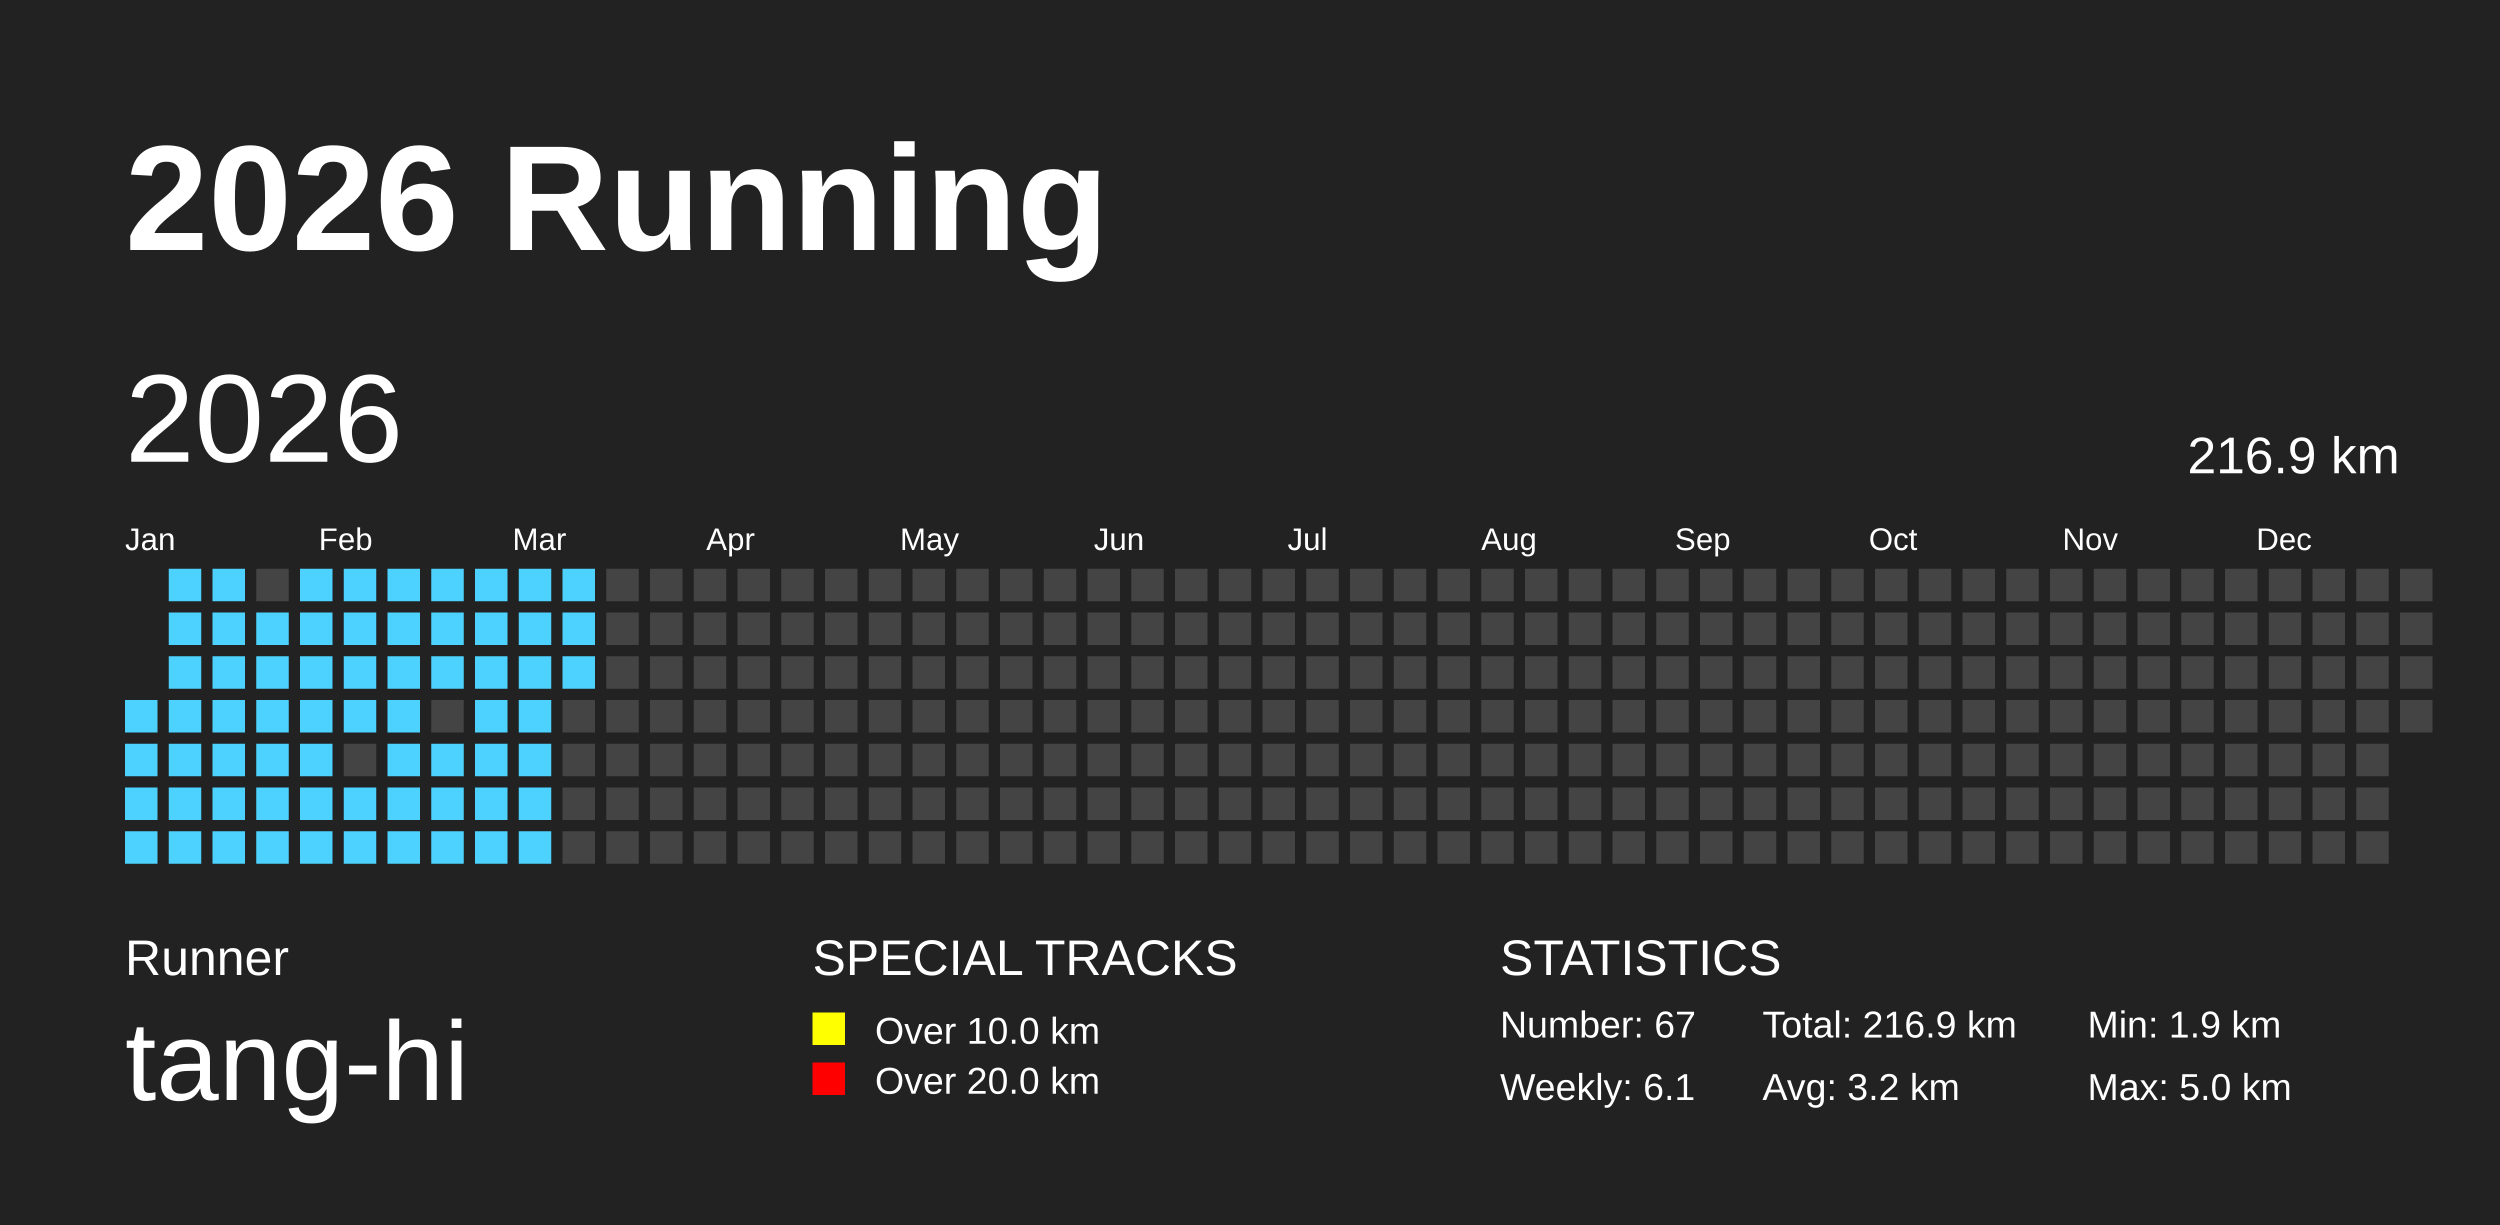
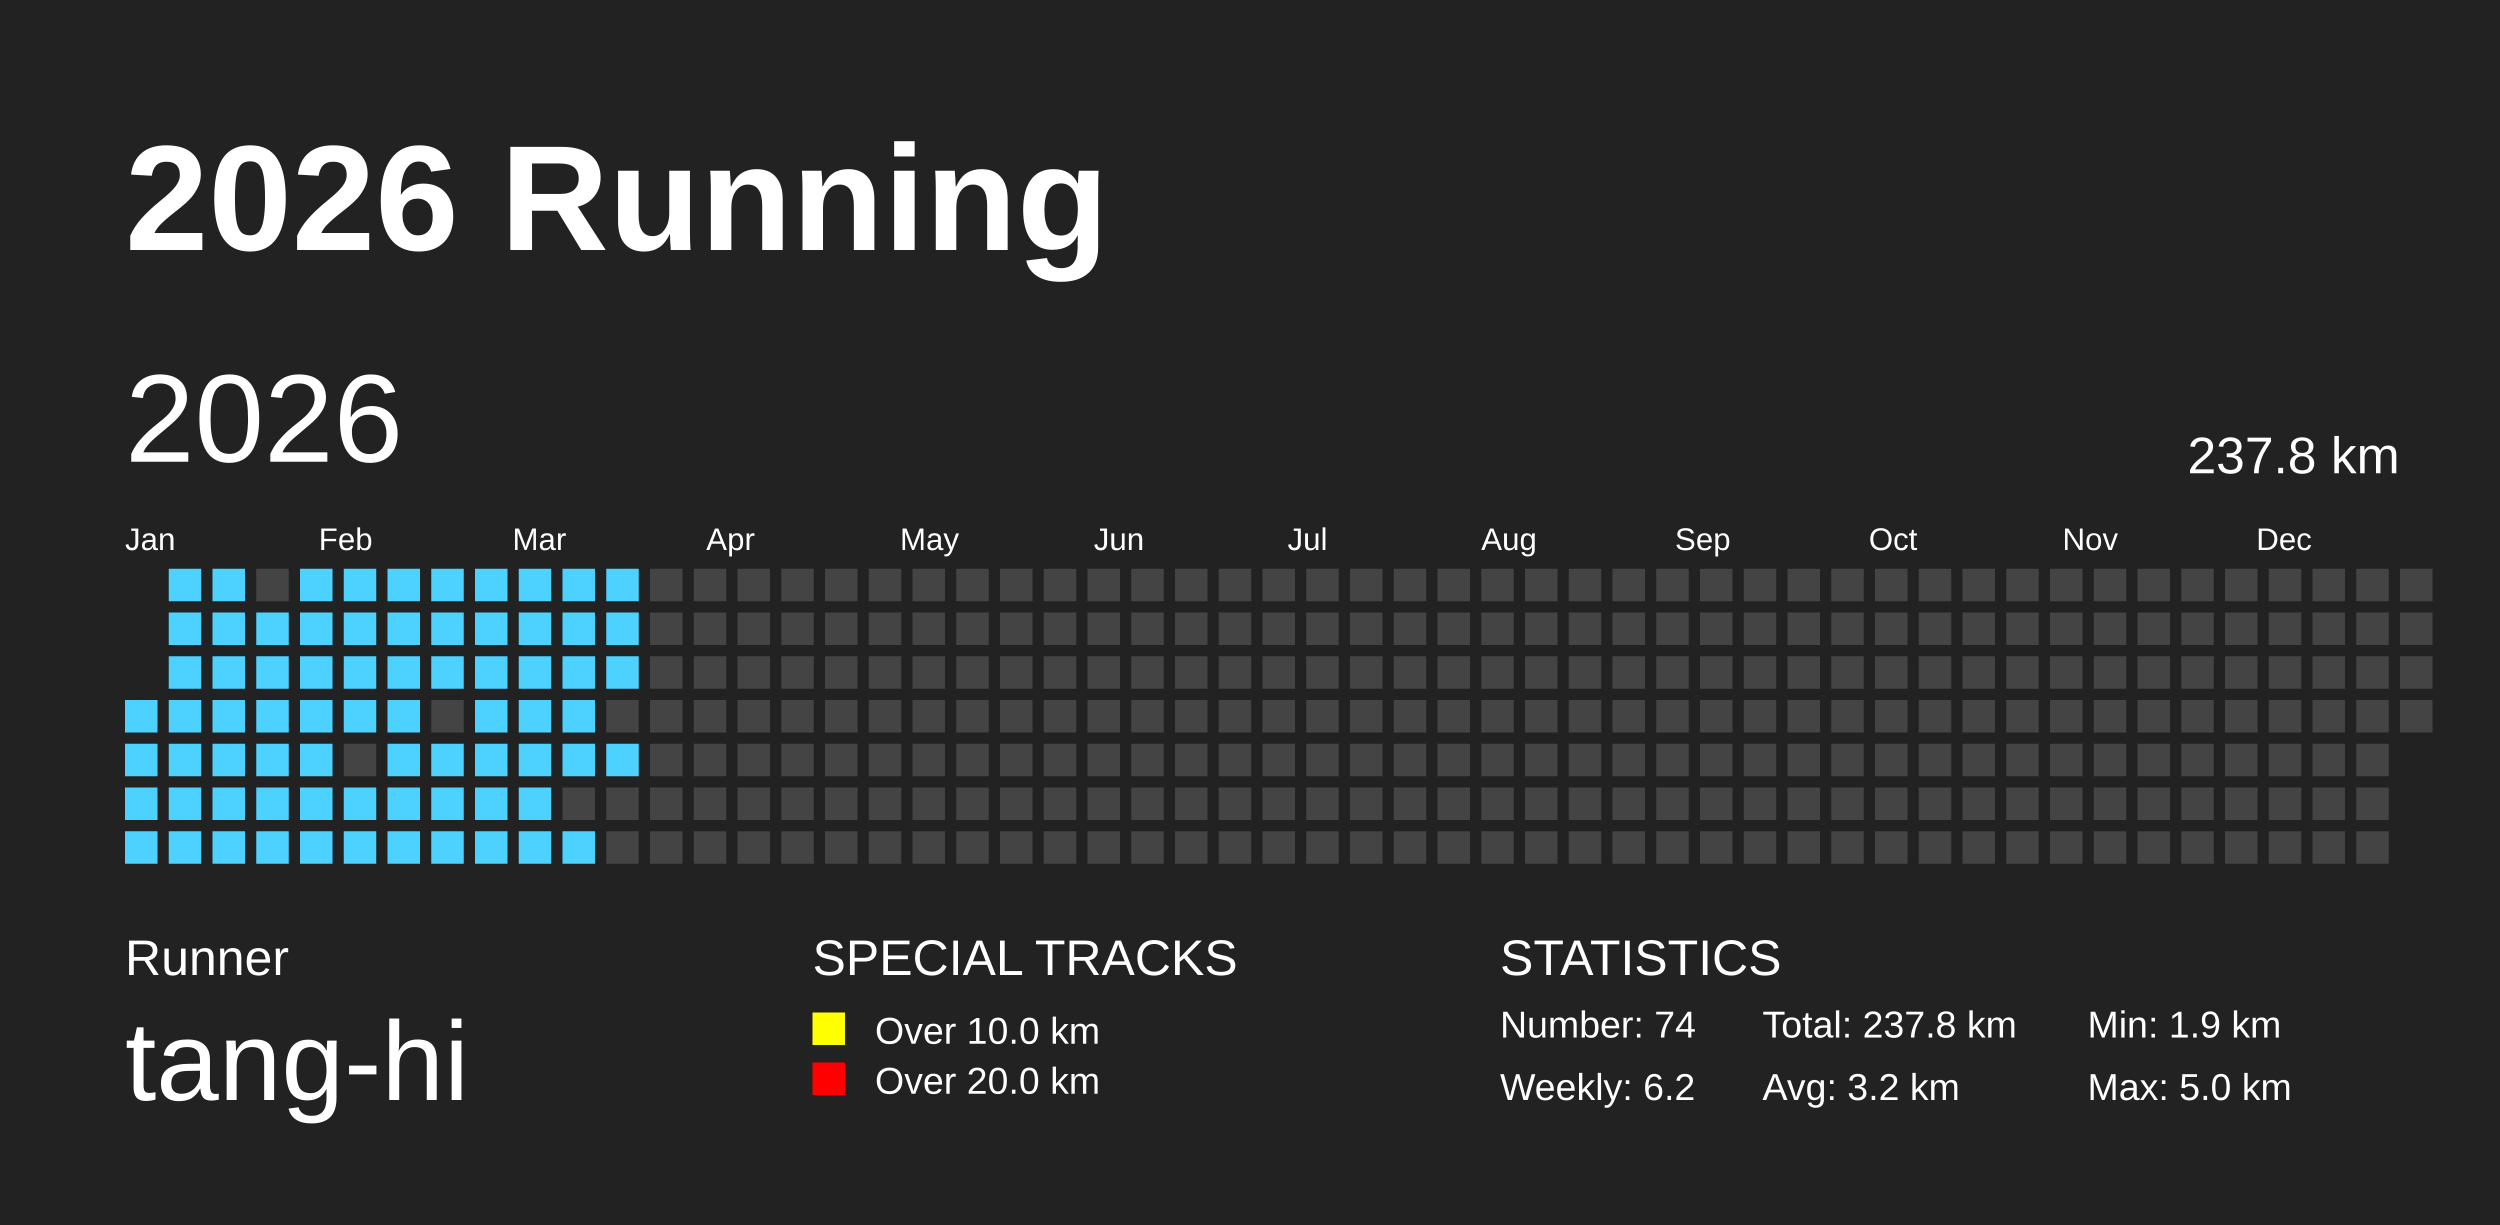
<svg xmlns="http://www.w3.org/2000/svg" baseProfile="full" height="98mm" version="1.1" viewBox="0,0,200,98" width="200mm">
  <defs />
  <rect fill="#222222" height="98" width="200" x="0" y="0" />
  <text fill="#FFFFFF" style="font-size:12px; font-family:Arial; font-weight:bold;" x="10" y="20">2026 Running</text>
  <text fill="#FFFFFF" style="font-size:4px; font-family:Arial" x="10" y="78">Runner</text>
  <text fill="#FFFFFF" style="font-size:9px; font-family:Arial" x="10" y="88">tang-hi</text>
  <text fill="#FFFFFF" style="font-size:4px; font-family:Arial" x="65" y="78">SPECIAL TRACKS</text>
  <rect fill="yellow" height="2.6" width="2.6" x="65" y="81" />
  <text fill="#FFFFFF" style="font-size:3px; font-family:Arial" x="70" y="83.5">Over 10.0 km</text>
  <rect fill="red" height="2.6" width="2.6" x="65" y="85" />
  <text fill="#FFFFFF" style="font-size:3px; font-family:Arial" x="70" y="87.5">Over 20.0 km</text>
  <text fill="#FFFFFF" style="font-size:4px; font-family:Arial" x="120" y="78">STATISTICS</text>
-   <text fill="#FFFFFF" style="font-size:3px; font-family:Arial" x="120" y="83">Number: 67</text>
-   <text fill="#FFFFFF" style="font-size:3px; font-family:Arial" x="120" y="88">Weekly: 6.1</text>
-   <text fill="#FFFFFF" style="font-size:3px; font-family:Arial" x="141" y="83">Total: 216.9 km</text>
+   <text fill="#FFFFFF" style="font-size:3px; font-family:Arial" x="120" y="83">Number: 74</text>
+   <text fill="#FFFFFF" style="font-size:3px; font-family:Arial" x="120" y="88">Weekly: 6.2</text>
+   <text fill="#FFFFFF" style="font-size:3px; font-family:Arial" x="141" y="83">Total: 237.8 km</text>
  <text fill="#FFFFFF" style="font-size:3px; font-family:Arial" x="141" y="88">Avg: 3.2 km</text>
  <text fill="#FFFFFF" style="font-size:3px; font-family:Arial" x="167" y="83">Min: 1.9 km</text>
  <text fill="#FFFFFF" style="font-size:3px; font-family:Arial" x="167" y="88">Max: 5.0 km</text>
  <text dominant-baseline="hanging" fill="#FFFFFF" style="font-size:10.0px; font-family:Arial;" x="10" y="30">2026</text>
-   <text dominant-baseline="hanging" fill="#FFFFFF" style="font-size:4.125px; font-family:Arial;" x="175" y="35">216.9 km</text>
+   <text dominant-baseline="hanging" fill="#FFFFFF" style="font-size:4.125px; font-family:Arial;" x="175" y="35">237.8 km</text>
  <text fill="#FFFFFF" style="font-size:2.5px; font-family:Arial" x="10.0" y="44">Jan</text>
  <text fill="#FFFFFF" style="font-size:2.5px; font-family:Arial" x="25.5" y="44">Feb</text>
  <text fill="#FFFFFF" style="font-size:2.5px; font-family:Arial" x="41.0" y="44">Mar</text>
  <text fill="#FFFFFF" style="font-size:2.5px; font-family:Arial" x="56.5" y="44">Apr</text>
  <text fill="#FFFFFF" style="font-size:2.5px; font-family:Arial" x="72.0" y="44">May</text>
  <text fill="#FFFFFF" style="font-size:2.5px; font-family:Arial" x="87.5" y="44">Jun</text>
  <text fill="#FFFFFF" style="font-size:2.5px; font-family:Arial" x="103.0" y="44">Jul</text>
  <text fill="#FFFFFF" style="font-size:2.5px; font-family:Arial" x="118.5" y="44">Aug</text>
  <text fill="#FFFFFF" style="font-size:2.5px; font-family:Arial" x="134.0" y="44">Sep</text>
  <text fill="#FFFFFF" style="font-size:2.5px; font-family:Arial" x="149.5" y="44">Oct</text>
  <text fill="#FFFFFF" style="font-size:2.5px; font-family:Arial" x="165.0" y="44">Nov</text>
  <text fill="#FFFFFF" style="font-size:2.5px; font-family:Arial" x="180.5" y="44">Dec</text>
  <rect fill="#4DD2FF" height="2.6" width="2.6" x="10.0" y="56.0" />
  <rect fill="#4DD2FF" height="2.6" width="2.6" x="10.0" y="59.5" />
  <rect fill="#4DD2FF" height="2.6" width="2.6" x="10.0" y="63.0" />
  <rect fill="#4DD2FF" height="2.6" width="2.6" x="10.0" y="66.5" />
  <rect fill="#4DD2FF" height="2.6" width="2.6" x="13.5" y="45.5" />
  <rect fill="#4DD2FF" height="2.6" width="2.6" x="13.5" y="49.0" />
  <rect fill="#4DD2FF" height="2.6" width="2.6" x="13.5" y="52.5" />
  <rect fill="#4DD2FF" height="2.6" width="2.6" x="13.5" y="56.0" />
  <rect fill="#4DD2FF" height="2.6" width="2.6" x="13.5" y="59.5" />
  <rect fill="#4DD2FF" height="2.6" width="2.6" x="13.5" y="63.0" />
  <rect fill="#4DD2FF" height="2.6" width="2.6" x="13.5" y="66.5" />
  <rect fill="#4DD2FF" height="2.6" width="2.6" x="17.0" y="45.5" />
  <rect fill="#4DD2FF" height="2.6" width="2.6" x="17.0" y="49.0" />
  <rect fill="#4DD2FF" height="2.6" width="2.6" x="17.0" y="52.5" />
  <rect fill="#4DD2FF" height="2.6" width="2.6" x="17.0" y="56.0" />
  <rect fill="#4DD2FF" height="2.6" width="2.6" x="17.0" y="59.5" />
  <rect fill="#4DD2FF" height="2.6" width="2.6" x="17.0" y="63.0" />
  <rect fill="#4DD2FF" height="2.6" width="2.6" x="17.0" y="66.5" />
  <rect fill="#444444" height="2.6" width="2.6" x="20.5" y="45.5" />
  <rect fill="#4DD2FF" height="2.6" width="2.6" x="20.5" y="49.0" />
  <rect fill="#4DD2FF" height="2.6" width="2.6" x="20.5" y="52.5" />
  <rect fill="#4DD2FF" height="2.6" width="2.6" x="20.5" y="56.0" />
  <rect fill="#4DD2FF" height="2.6" width="2.6" x="20.5" y="59.5" />
  <rect fill="#4DD2FF" height="2.6" width="2.6" x="20.5" y="63.0" />
  <rect fill="#4DD2FF" height="2.6" width="2.6" x="20.5" y="66.5" />
  <rect fill="#4DD2FF" height="2.6" width="2.6" x="24.0" y="45.5" />
  <rect fill="#4DD2FF" height="2.6" width="2.6" x="24.0" y="49.0" />
  <rect fill="#4DD2FF" height="2.6" width="2.6" x="24.0" y="52.5" />
  <rect fill="#4DD2FF" height="2.6" width="2.6" x="24.0" y="56.0" />
  <rect fill="#4DD2FF" height="2.6" width="2.6" x="24.0" y="59.5" />
  <rect fill="#4DD2FF" height="2.6" width="2.6" x="24.0" y="63.0" />
  <rect fill="#4DD2FF" height="2.6" width="2.6" x="24.0" y="66.5" />
  <rect fill="#4DD2FF" height="2.6" width="2.6" x="27.5" y="45.5" />
  <rect fill="#4DD2FF" height="2.6" width="2.6" x="27.5" y="49.0" />
  <rect fill="#4DD2FF" height="2.6" width="2.6" x="27.5" y="52.5" />
  <rect fill="#4DD2FF" height="2.6" width="2.6" x="27.5" y="56.0" />
  <rect fill="#444444" height="2.6" width="2.6" x="27.5" y="59.5" />
  <rect fill="#4DD2FF" height="2.6" width="2.6" x="27.5" y="63.0" />
  <rect fill="#4DD2FF" height="2.6" width="2.6" x="27.5" y="66.5" />
  <rect fill="#4DD2FF" height="2.6" width="2.6" x="31.0" y="45.5" />
  <rect fill="#4DD2FF" height="2.6" width="2.6" x="31.0" y="49.0" />
  <rect fill="#4DD2FF" height="2.6" width="2.6" x="31.0" y="52.5" />
  <rect fill="#4DD2FF" height="2.6" width="2.6" x="31.0" y="56.0" />
  <rect fill="#4DD2FF" height="2.6" width="2.6" x="31.0" y="59.5" />
  <rect fill="#4DD2FF" height="2.6" width="2.6" x="31.0" y="63.0" />
  <rect fill="#4DD2FF" height="2.6" width="2.6" x="31.0" y="66.5" />
  <rect fill="#4DD2FF" height="2.6" width="2.6" x="34.5" y="45.5" />
  <rect fill="#4DD2FF" height="2.6" width="2.6" x="34.5" y="49.0" />
  <rect fill="#4DD2FF" height="2.6" width="2.6" x="34.5" y="52.5" />
  <rect fill="#444444" height="2.6" width="2.6" x="34.5" y="56.0" />
  <rect fill="#4DD2FF" height="2.6" width="2.6" x="34.5" y="59.5" />
  <rect fill="#4DD2FF" height="2.6" width="2.6" x="34.5" y="63.0" />
  <rect fill="#4DD2FF" height="2.6" width="2.6" x="34.5" y="66.5" />
  <rect fill="#4DD2FF" height="2.6" width="2.6" x="38.0" y="45.5" />
  <rect fill="#4DD2FF" height="2.6" width="2.6" x="38.0" y="49.0" />
  <rect fill="#4DD2FF" height="2.6" width="2.6" x="38.0" y="52.5" />
  <rect fill="#4DD2FF" height="2.6" width="2.6" x="38.0" y="56.0" />
  <rect fill="#4DD2FF" height="2.6" width="2.6" x="38.0" y="59.5" />
  <rect fill="#4DD2FF" height="2.6" width="2.6" x="38.0" y="63.0" />
  <rect fill="#4DD2FF" height="2.6" width="2.6" x="38.0" y="66.5" />
  <rect fill="#4DD2FF" height="2.6" width="2.6" x="41.5" y="45.5" />
  <rect fill="#4DD2FF" height="2.6" width="2.6" x="41.5" y="49.0" />
  <rect fill="#4DD2FF" height="2.6" width="2.6" x="41.5" y="52.5" />
  <rect fill="#4DD2FF" height="2.6" width="2.6" x="41.5" y="56.0" />
  <rect fill="#4DD2FF" height="2.6" width="2.6" x="41.5" y="59.5" />
  <rect fill="#4DD2FF" height="2.6" width="2.6" x="41.5" y="63.0" />
  <rect fill="#4DD2FF" height="2.6" width="2.6" x="41.5" y="66.5" />
  <rect fill="#4DD2FF" height="2.6" width="2.6" x="45.0" y="45.5" />
  <rect fill="#4DD2FF" height="2.6" width="2.6" x="45.0" y="49.0" />
  <rect fill="#4DD2FF" height="2.6" width="2.6" x="45.0" y="52.5" />
-   <rect fill="#444444" height="2.6" width="2.6" x="45.0" y="56.0" />
-   <rect fill="#444444" height="2.6" width="2.6" x="45.0" y="59.5" />
+   <rect fill="#4DD2FF" height="2.6" width="2.6" x="45.0" y="56.0" />
+   <rect fill="#4DD2FF" height="2.6" width="2.6" x="45.0" y="59.5" />
  <rect fill="#444444" height="2.6" width="2.6" x="45.0" y="63.0" />
-   <rect fill="#444444" height="2.6" width="2.6" x="45.0" y="66.5" />
-   <rect fill="#444444" height="2.6" width="2.6" x="48.5" y="45.5" />
-   <rect fill="#444444" height="2.6" width="2.6" x="48.5" y="49.0" />
-   <rect fill="#444444" height="2.6" width="2.6" x="48.5" y="52.5" />
+   <rect fill="#4DD2FF" height="2.6" width="2.6" x="45.0" y="66.5" />
+   <rect fill="#4DD2FF" height="2.6" width="2.6" x="48.5" y="45.5" />
+   <rect fill="#4DD2FF" height="2.6" width="2.6" x="48.5" y="49.0" />
+   <rect fill="#4DD2FF" height="2.6" width="2.6" x="48.5" y="52.5" />
  <rect fill="#444444" height="2.6" width="2.6" x="48.5" y="56.0" />
-   <rect fill="#444444" height="2.6" width="2.6" x="48.5" y="59.5" />
+   <rect fill="#4DD2FF" height="2.6" width="2.6" x="48.5" y="59.5" />
  <rect fill="#444444" height="2.6" width="2.6" x="48.5" y="63.0" />
  <rect fill="#444444" height="2.6" width="2.6" x="48.5" y="66.5" />
  <rect fill="#444444" height="2.6" width="2.6" x="52.0" y="45.5" />
  <rect fill="#444444" height="2.6" width="2.6" x="52.0" y="49.0" />
  <rect fill="#444444" height="2.6" width="2.6" x="52.0" y="52.5" />
  <rect fill="#444444" height="2.6" width="2.6" x="52.0" y="56.0" />
  <rect fill="#444444" height="2.6" width="2.6" x="52.0" y="59.5" />
  <rect fill="#444444" height="2.6" width="2.6" x="52.0" y="63.0" />
  <rect fill="#444444" height="2.6" width="2.6" x="52.0" y="66.5" />
  <rect fill="#444444" height="2.6" width="2.6" x="55.5" y="45.5" />
  <rect fill="#444444" height="2.6" width="2.6" x="55.5" y="49.0" />
  <rect fill="#444444" height="2.6" width="2.6" x="55.5" y="52.5" />
  <rect fill="#444444" height="2.6" width="2.6" x="55.5" y="56.0" />
  <rect fill="#444444" height="2.6" width="2.6" x="55.5" y="59.5" />
  <rect fill="#444444" height="2.6" width="2.6" x="55.5" y="63.0" />
  <rect fill="#444444" height="2.6" width="2.6" x="55.5" y="66.5" />
  <rect fill="#444444" height="2.6" width="2.6" x="59.0" y="45.5" />
  <rect fill="#444444" height="2.6" width="2.6" x="59.0" y="49.0" />
  <rect fill="#444444" height="2.6" width="2.6" x="59.0" y="52.5" />
  <rect fill="#444444" height="2.6" width="2.6" x="59.0" y="56.0" />
  <rect fill="#444444" height="2.6" width="2.6" x="59.0" y="59.5" />
  <rect fill="#444444" height="2.6" width="2.6" x="59.0" y="63.0" />
  <rect fill="#444444" height="2.6" width="2.6" x="59.0" y="66.5" />
  <rect fill="#444444" height="2.6" width="2.6" x="62.5" y="45.5" />
  <rect fill="#444444" height="2.6" width="2.6" x="62.5" y="49.0" />
  <rect fill="#444444" height="2.6" width="2.6" x="62.5" y="52.5" />
  <rect fill="#444444" height="2.6" width="2.6" x="62.5" y="56.0" />
  <rect fill="#444444" height="2.6" width="2.6" x="62.5" y="59.5" />
  <rect fill="#444444" height="2.6" width="2.6" x="62.5" y="63.0" />
  <rect fill="#444444" height="2.6" width="2.6" x="62.5" y="66.5" />
  <rect fill="#444444" height="2.6" width="2.6" x="66.0" y="45.5" />
  <rect fill="#444444" height="2.6" width="2.6" x="66.0" y="49.0" />
  <rect fill="#444444" height="2.6" width="2.6" x="66.0" y="52.5" />
  <rect fill="#444444" height="2.6" width="2.6" x="66.0" y="56.0" />
  <rect fill="#444444" height="2.6" width="2.6" x="66.0" y="59.5" />
  <rect fill="#444444" height="2.6" width="2.6" x="66.0" y="63.0" />
  <rect fill="#444444" height="2.6" width="2.6" x="66.0" y="66.5" />
  <rect fill="#444444" height="2.6" width="2.6" x="69.5" y="45.5" />
  <rect fill="#444444" height="2.6" width="2.6" x="69.5" y="49.0" />
  <rect fill="#444444" height="2.6" width="2.6" x="69.5" y="52.5" />
  <rect fill="#444444" height="2.6" width="2.6" x="69.5" y="56.0" />
  <rect fill="#444444" height="2.6" width="2.6" x="69.5" y="59.5" />
  <rect fill="#444444" height="2.6" width="2.6" x="69.5" y="63.0" />
  <rect fill="#444444" height="2.6" width="2.6" x="69.5" y="66.5" />
  <rect fill="#444444" height="2.6" width="2.6" x="73.0" y="45.5" />
  <rect fill="#444444" height="2.6" width="2.6" x="73.0" y="49.0" />
  <rect fill="#444444" height="2.6" width="2.6" x="73.0" y="52.5" />
  <rect fill="#444444" height="2.6" width="2.6" x="73.0" y="56.0" />
  <rect fill="#444444" height="2.6" width="2.6" x="73.0" y="59.5" />
  <rect fill="#444444" height="2.6" width="2.6" x="73.0" y="63.0" />
  <rect fill="#444444" height="2.6" width="2.6" x="73.0" y="66.5" />
  <rect fill="#444444" height="2.6" width="2.6" x="76.5" y="45.5" />
  <rect fill="#444444" height="2.6" width="2.6" x="76.5" y="49.0" />
  <rect fill="#444444" height="2.6" width="2.6" x="76.5" y="52.5" />
  <rect fill="#444444" height="2.6" width="2.6" x="76.5" y="56.0" />
  <rect fill="#444444" height="2.6" width="2.6" x="76.5" y="59.5" />
  <rect fill="#444444" height="2.6" width="2.6" x="76.5" y="63.0" />
  <rect fill="#444444" height="2.6" width="2.6" x="76.5" y="66.5" />
  <rect fill="#444444" height="2.6" width="2.6" x="80.0" y="45.5" />
  <rect fill="#444444" height="2.6" width="2.6" x="80.0" y="49.0" />
  <rect fill="#444444" height="2.6" width="2.6" x="80.0" y="52.5" />
  <rect fill="#444444" height="2.6" width="2.6" x="80.0" y="56.0" />
  <rect fill="#444444" height="2.6" width="2.6" x="80.0" y="59.5" />
  <rect fill="#444444" height="2.6" width="2.6" x="80.0" y="63.0" />
  <rect fill="#444444" height="2.6" width="2.6" x="80.0" y="66.5" />
  <rect fill="#444444" height="2.6" width="2.6" x="83.5" y="45.5" />
  <rect fill="#444444" height="2.6" width="2.6" x="83.5" y="49.0" />
  <rect fill="#444444" height="2.6" width="2.6" x="83.5" y="52.5" />
  <rect fill="#444444" height="2.6" width="2.6" x="83.5" y="56.0" />
  <rect fill="#444444" height="2.6" width="2.6" x="83.5" y="59.5" />
  <rect fill="#444444" height="2.6" width="2.6" x="83.5" y="63.0" />
  <rect fill="#444444" height="2.6" width="2.6" x="83.5" y="66.5" />
  <rect fill="#444444" height="2.6" width="2.6" x="87.0" y="45.5" />
  <rect fill="#444444" height="2.6" width="2.6" x="87.0" y="49.0" />
  <rect fill="#444444" height="2.6" width="2.6" x="87.0" y="52.5" />
  <rect fill="#444444" height="2.6" width="2.6" x="87.0" y="56.0" />
  <rect fill="#444444" height="2.6" width="2.6" x="87.0" y="59.5" />
  <rect fill="#444444" height="2.6" width="2.6" x="87.0" y="63.0" />
  <rect fill="#444444" height="2.6" width="2.6" x="87.0" y="66.5" />
  <rect fill="#444444" height="2.6" width="2.6" x="90.5" y="45.5" />
  <rect fill="#444444" height="2.6" width="2.6" x="90.5" y="49.0" />
  <rect fill="#444444" height="2.6" width="2.6" x="90.5" y="52.5" />
  <rect fill="#444444" height="2.6" width="2.6" x="90.5" y="56.0" />
  <rect fill="#444444" height="2.6" width="2.6" x="90.5" y="59.5" />
  <rect fill="#444444" height="2.6" width="2.6" x="90.5" y="63.0" />
  <rect fill="#444444" height="2.6" width="2.6" x="90.5" y="66.5" />
  <rect fill="#444444" height="2.6" width="2.6" x="94.0" y="45.5" />
  <rect fill="#444444" height="2.6" width="2.6" x="94.0" y="49.0" />
  <rect fill="#444444" height="2.6" width="2.6" x="94.0" y="52.5" />
  <rect fill="#444444" height="2.6" width="2.6" x="94.0" y="56.0" />
  <rect fill="#444444" height="2.6" width="2.6" x="94.0" y="59.5" />
  <rect fill="#444444" height="2.6" width="2.6" x="94.0" y="63.0" />
  <rect fill="#444444" height="2.6" width="2.6" x="94.0" y="66.5" />
  <rect fill="#444444" height="2.6" width="2.6" x="97.5" y="45.5" />
  <rect fill="#444444" height="2.6" width="2.6" x="97.5" y="49.0" />
  <rect fill="#444444" height="2.6" width="2.6" x="97.5" y="52.5" />
  <rect fill="#444444" height="2.6" width="2.6" x="97.5" y="56.0" />
  <rect fill="#444444" height="2.6" width="2.6" x="97.5" y="59.5" />
  <rect fill="#444444" height="2.6" width="2.6" x="97.5" y="63.0" />
  <rect fill="#444444" height="2.6" width="2.6" x="97.5" y="66.5" />
  <rect fill="#444444" height="2.6" width="2.6" x="101.0" y="45.5" />
  <rect fill="#444444" height="2.6" width="2.6" x="101.0" y="49.0" />
  <rect fill="#444444" height="2.6" width="2.6" x="101.0" y="52.5" />
  <rect fill="#444444" height="2.6" width="2.6" x="101.0" y="56.0" />
  <rect fill="#444444" height="2.6" width="2.6" x="101.0" y="59.5" />
  <rect fill="#444444" height="2.6" width="2.6" x="101.0" y="63.0" />
  <rect fill="#444444" height="2.6" width="2.6" x="101.0" y="66.5" />
  <rect fill="#444444" height="2.6" width="2.6" x="104.5" y="45.5" />
  <rect fill="#444444" height="2.6" width="2.6" x="104.5" y="49.0" />
  <rect fill="#444444" height="2.6" width="2.6" x="104.5" y="52.5" />
  <rect fill="#444444" height="2.6" width="2.6" x="104.5" y="56.0" />
  <rect fill="#444444" height="2.6" width="2.6" x="104.5" y="59.5" />
  <rect fill="#444444" height="2.6" width="2.6" x="104.5" y="63.0" />
  <rect fill="#444444" height="2.6" width="2.6" x="104.5" y="66.5" />
  <rect fill="#444444" height="2.6" width="2.6" x="108.0" y="45.5" />
  <rect fill="#444444" height="2.6" width="2.6" x="108.0" y="49.0" />
  <rect fill="#444444" height="2.6" width="2.6" x="108.0" y="52.5" />
  <rect fill="#444444" height="2.6" width="2.6" x="108.0" y="56.0" />
  <rect fill="#444444" height="2.6" width="2.6" x="108.0" y="59.5" />
  <rect fill="#444444" height="2.6" width="2.6" x="108.0" y="63.0" />
  <rect fill="#444444" height="2.6" width="2.6" x="108.0" y="66.5" />
  <rect fill="#444444" height="2.6" width="2.6" x="111.5" y="45.5" />
  <rect fill="#444444" height="2.6" width="2.6" x="111.5" y="49.0" />
  <rect fill="#444444" height="2.6" width="2.6" x="111.5" y="52.5" />
  <rect fill="#444444" height="2.6" width="2.6" x="111.5" y="56.0" />
  <rect fill="#444444" height="2.6" width="2.6" x="111.5" y="59.5" />
  <rect fill="#444444" height="2.6" width="2.6" x="111.5" y="63.0" />
  <rect fill="#444444" height="2.6" width="2.6" x="111.5" y="66.5" />
  <rect fill="#444444" height="2.6" width="2.6" x="115.0" y="45.5" />
  <rect fill="#444444" height="2.6" width="2.6" x="115.0" y="49.0" />
  <rect fill="#444444" height="2.6" width="2.6" x="115.0" y="52.5" />
  <rect fill="#444444" height="2.6" width="2.6" x="115.0" y="56.0" />
  <rect fill="#444444" height="2.6" width="2.6" x="115.0" y="59.5" />
  <rect fill="#444444" height="2.6" width="2.6" x="115.0" y="63.0" />
  <rect fill="#444444" height="2.6" width="2.6" x="115.0" y="66.5" />
  <rect fill="#444444" height="2.6" width="2.6" x="118.5" y="45.5" />
  <rect fill="#444444" height="2.6" width="2.6" x="118.5" y="49.0" />
  <rect fill="#444444" height="2.6" width="2.6" x="118.5" y="52.5" />
  <rect fill="#444444" height="2.6" width="2.6" x="118.5" y="56.0" />
  <rect fill="#444444" height="2.6" width="2.6" x="118.5" y="59.5" />
  <rect fill="#444444" height="2.6" width="2.6" x="118.5" y="63.0" />
  <rect fill="#444444" height="2.6" width="2.6" x="118.5" y="66.5" />
  <rect fill="#444444" height="2.6" width="2.6" x="122.0" y="45.5" />
  <rect fill="#444444" height="2.6" width="2.6" x="122.0" y="49.0" />
  <rect fill="#444444" height="2.6" width="2.6" x="122.0" y="52.5" />
  <rect fill="#444444" height="2.6" width="2.6" x="122.0" y="56.0" />
  <rect fill="#444444" height="2.6" width="2.6" x="122.0" y="59.5" />
  <rect fill="#444444" height="2.6" width="2.6" x="122.0" y="63.0" />
  <rect fill="#444444" height="2.6" width="2.6" x="122.0" y="66.5" />
  <rect fill="#444444" height="2.6" width="2.6" x="125.5" y="45.5" />
  <rect fill="#444444" height="2.6" width="2.6" x="125.5" y="49.0" />
  <rect fill="#444444" height="2.6" width="2.6" x="125.5" y="52.5" />
  <rect fill="#444444" height="2.6" width="2.6" x="125.5" y="56.0" />
  <rect fill="#444444" height="2.6" width="2.6" x="125.5" y="59.5" />
  <rect fill="#444444" height="2.6" width="2.6" x="125.5" y="63.0" />
  <rect fill="#444444" height="2.6" width="2.6" x="125.5" y="66.5" />
  <rect fill="#444444" height="2.6" width="2.6" x="129.0" y="45.5" />
  <rect fill="#444444" height="2.6" width="2.6" x="129.0" y="49.0" />
  <rect fill="#444444" height="2.6" width="2.6" x="129.0" y="52.5" />
  <rect fill="#444444" height="2.6" width="2.6" x="129.0" y="56.0" />
  <rect fill="#444444" height="2.6" width="2.6" x="129.0" y="59.5" />
  <rect fill="#444444" height="2.6" width="2.6" x="129.0" y="63.0" />
  <rect fill="#444444" height="2.6" width="2.6" x="129.0" y="66.5" />
  <rect fill="#444444" height="2.6" width="2.6" x="132.5" y="45.5" />
  <rect fill="#444444" height="2.6" width="2.6" x="132.5" y="49.0" />
  <rect fill="#444444" height="2.6" width="2.6" x="132.5" y="52.5" />
  <rect fill="#444444" height="2.6" width="2.6" x="132.5" y="56.0" />
  <rect fill="#444444" height="2.6" width="2.6" x="132.5" y="59.5" />
  <rect fill="#444444" height="2.6" width="2.6" x="132.5" y="63.0" />
  <rect fill="#444444" height="2.6" width="2.6" x="132.5" y="66.5" />
  <rect fill="#444444" height="2.6" width="2.6" x="136.0" y="45.5" />
  <rect fill="#444444" height="2.6" width="2.6" x="136.0" y="49.0" />
  <rect fill="#444444" height="2.6" width="2.6" x="136.0" y="52.5" />
  <rect fill="#444444" height="2.6" width="2.6" x="136.0" y="56.0" />
  <rect fill="#444444" height="2.6" width="2.6" x="136.0" y="59.5" />
  <rect fill="#444444" height="2.6" width="2.6" x="136.0" y="63.0" />
  <rect fill="#444444" height="2.6" width="2.6" x="136.0" y="66.5" />
  <rect fill="#444444" height="2.6" width="2.6" x="139.5" y="45.5" />
  <rect fill="#444444" height="2.6" width="2.6" x="139.5" y="49.0" />
  <rect fill="#444444" height="2.6" width="2.6" x="139.5" y="52.5" />
  <rect fill="#444444" height="2.6" width="2.6" x="139.5" y="56.0" />
  <rect fill="#444444" height="2.6" width="2.6" x="139.5" y="59.5" />
  <rect fill="#444444" height="2.6" width="2.6" x="139.5" y="63.0" />
  <rect fill="#444444" height="2.6" width="2.6" x="139.5" y="66.5" />
  <rect fill="#444444" height="2.6" width="2.6" x="143.0" y="45.5" />
  <rect fill="#444444" height="2.6" width="2.6" x="143.0" y="49.0" />
  <rect fill="#444444" height="2.6" width="2.6" x="143.0" y="52.5" />
  <rect fill="#444444" height="2.6" width="2.6" x="143.0" y="56.0" />
  <rect fill="#444444" height="2.6" width="2.6" x="143.0" y="59.5" />
  <rect fill="#444444" height="2.6" width="2.6" x="143.0" y="63.0" />
  <rect fill="#444444" height="2.6" width="2.6" x="143.0" y="66.5" />
  <rect fill="#444444" height="2.6" width="2.6" x="146.5" y="45.5" />
  <rect fill="#444444" height="2.6" width="2.6" x="146.5" y="49.0" />
  <rect fill="#444444" height="2.6" width="2.6" x="146.5" y="52.5" />
  <rect fill="#444444" height="2.6" width="2.6" x="146.5" y="56.0" />
  <rect fill="#444444" height="2.6" width="2.6" x="146.5" y="59.5" />
  <rect fill="#444444" height="2.6" width="2.6" x="146.5" y="63.0" />
  <rect fill="#444444" height="2.6" width="2.6" x="146.5" y="66.5" />
  <rect fill="#444444" height="2.6" width="2.6" x="150.0" y="45.5" />
  <rect fill="#444444" height="2.6" width="2.6" x="150.0" y="49.0" />
  <rect fill="#444444" height="2.6" width="2.6" x="150.0" y="52.5" />
  <rect fill="#444444" height="2.6" width="2.6" x="150.0" y="56.0" />
  <rect fill="#444444" height="2.6" width="2.6" x="150.0" y="59.5" />
  <rect fill="#444444" height="2.6" width="2.6" x="150.0" y="63.0" />
  <rect fill="#444444" height="2.6" width="2.6" x="150.0" y="66.5" />
  <rect fill="#444444" height="2.6" width="2.6" x="153.5" y="45.5" />
  <rect fill="#444444" height="2.6" width="2.6" x="153.5" y="49.0" />
  <rect fill="#444444" height="2.6" width="2.6" x="153.5" y="52.5" />
  <rect fill="#444444" height="2.6" width="2.6" x="153.5" y="56.0" />
  <rect fill="#444444" height="2.6" width="2.6" x="153.5" y="59.5" />
  <rect fill="#444444" height="2.6" width="2.6" x="153.5" y="63.0" />
  <rect fill="#444444" height="2.6" width="2.6" x="153.5" y="66.5" />
  <rect fill="#444444" height="2.6" width="2.6" x="157.0" y="45.5" />
  <rect fill="#444444" height="2.6" width="2.6" x="157.0" y="49.0" />
  <rect fill="#444444" height="2.6" width="2.6" x="157.0" y="52.5" />
  <rect fill="#444444" height="2.6" width="2.6" x="157.0" y="56.0" />
  <rect fill="#444444" height="2.6" width="2.6" x="157.0" y="59.5" />
  <rect fill="#444444" height="2.6" width="2.6" x="157.0" y="63.0" />
  <rect fill="#444444" height="2.6" width="2.6" x="157.0" y="66.5" />
  <rect fill="#444444" height="2.6" width="2.6" x="160.5" y="45.5" />
  <rect fill="#444444" height="2.6" width="2.6" x="160.5" y="49.0" />
  <rect fill="#444444" height="2.6" width="2.6" x="160.5" y="52.5" />
  <rect fill="#444444" height="2.6" width="2.6" x="160.5" y="56.0" />
  <rect fill="#444444" height="2.6" width="2.6" x="160.5" y="59.5" />
  <rect fill="#444444" height="2.6" width="2.6" x="160.5" y="63.0" />
  <rect fill="#444444" height="2.6" width="2.6" x="160.5" y="66.5" />
  <rect fill="#444444" height="2.6" width="2.6" x="164.0" y="45.5" />
  <rect fill="#444444" height="2.6" width="2.6" x="164.0" y="49.0" />
  <rect fill="#444444" height="2.6" width="2.6" x="164.0" y="52.5" />
  <rect fill="#444444" height="2.6" width="2.6" x="164.0" y="56.0" />
  <rect fill="#444444" height="2.6" width="2.6" x="164.0" y="59.5" />
  <rect fill="#444444" height="2.6" width="2.6" x="164.0" y="63.0" />
  <rect fill="#444444" height="2.6" width="2.6" x="164.0" y="66.5" />
  <rect fill="#444444" height="2.6" width="2.6" x="167.5" y="45.5" />
  <rect fill="#444444" height="2.6" width="2.6" x="167.5" y="49.0" />
  <rect fill="#444444" height="2.6" width="2.6" x="167.5" y="52.5" />
  <rect fill="#444444" height="2.6" width="2.6" x="167.5" y="56.0" />
  <rect fill="#444444" height="2.6" width="2.6" x="167.5" y="59.5" />
  <rect fill="#444444" height="2.6" width="2.6" x="167.5" y="63.0" />
  <rect fill="#444444" height="2.6" width="2.6" x="167.5" y="66.5" />
  <rect fill="#444444" height="2.6" width="2.6" x="171.0" y="45.5" />
  <rect fill="#444444" height="2.6" width="2.6" x="171.0" y="49.0" />
  <rect fill="#444444" height="2.6" width="2.6" x="171.0" y="52.5" />
  <rect fill="#444444" height="2.6" width="2.6" x="171.0" y="56.0" />
  <rect fill="#444444" height="2.6" width="2.6" x="171.0" y="59.5" />
  <rect fill="#444444" height="2.6" width="2.6" x="171.0" y="63.0" />
  <rect fill="#444444" height="2.6" width="2.6" x="171.0" y="66.5" />
  <rect fill="#444444" height="2.6" width="2.6" x="174.5" y="45.5" />
  <rect fill="#444444" height="2.6" width="2.6" x="174.5" y="49.0" />
  <rect fill="#444444" height="2.6" width="2.6" x="174.5" y="52.5" />
  <rect fill="#444444" height="2.6" width="2.6" x="174.5" y="56.0" />
  <rect fill="#444444" height="2.6" width="2.6" x="174.5" y="59.5" />
  <rect fill="#444444" height="2.6" width="2.6" x="174.5" y="63.0" />
  <rect fill="#444444" height="2.6" width="2.6" x="174.5" y="66.5" />
  <rect fill="#444444" height="2.6" width="2.6" x="178.0" y="45.5" />
  <rect fill="#444444" height="2.6" width="2.6" x="178.0" y="49.0" />
  <rect fill="#444444" height="2.6" width="2.6" x="178.0" y="52.5" />
  <rect fill="#444444" height="2.6" width="2.6" x="178.0" y="56.0" />
  <rect fill="#444444" height="2.6" width="2.6" x="178.0" y="59.5" />
  <rect fill="#444444" height="2.6" width="2.6" x="178.0" y="63.0" />
  <rect fill="#444444" height="2.6" width="2.6" x="178.0" y="66.5" />
  <rect fill="#444444" height="2.6" width="2.6" x="181.5" y="45.5" />
  <rect fill="#444444" height="2.6" width="2.6" x="181.5" y="49.0" />
  <rect fill="#444444" height="2.6" width="2.6" x="181.5" y="52.5" />
  <rect fill="#444444" height="2.6" width="2.6" x="181.5" y="56.0" />
  <rect fill="#444444" height="2.6" width="2.6" x="181.5" y="59.5" />
  <rect fill="#444444" height="2.6" width="2.6" x="181.5" y="63.0" />
  <rect fill="#444444" height="2.6" width="2.6" x="181.5" y="66.5" />
  <rect fill="#444444" height="2.6" width="2.6" x="185.0" y="45.5" />
  <rect fill="#444444" height="2.6" width="2.6" x="185.0" y="49.0" />
  <rect fill="#444444" height="2.6" width="2.6" x="185.0" y="52.5" />
  <rect fill="#444444" height="2.6" width="2.6" x="185.0" y="56.0" />
  <rect fill="#444444" height="2.6" width="2.6" x="185.0" y="59.5" />
  <rect fill="#444444" height="2.6" width="2.6" x="185.0" y="63.0" />
  <rect fill="#444444" height="2.6" width="2.6" x="185.0" y="66.5" />
  <rect fill="#444444" height="2.6" width="2.6" x="188.5" y="45.5" />
  <rect fill="#444444" height="2.6" width="2.6" x="188.5" y="49.0" />
  <rect fill="#444444" height="2.6" width="2.6" x="188.5" y="52.5" />
  <rect fill="#444444" height="2.6" width="2.6" x="188.5" y="56.0" />
  <rect fill="#444444" height="2.6" width="2.6" x="188.5" y="59.5" />
  <rect fill="#444444" height="2.6" width="2.6" x="188.5" y="63.0" />
  <rect fill="#444444" height="2.6" width="2.6" x="188.5" y="66.5" />
  <rect fill="#444444" height="2.6" width="2.6" x="192.0" y="45.5" />
  <rect fill="#444444" height="2.6" width="2.6" x="192.0" y="49.0" />
  <rect fill="#444444" height="2.6" width="2.6" x="192.0" y="52.5" />
  <rect fill="#444444" height="2.6" width="2.6" x="192.0" y="56.0" />
</svg>
